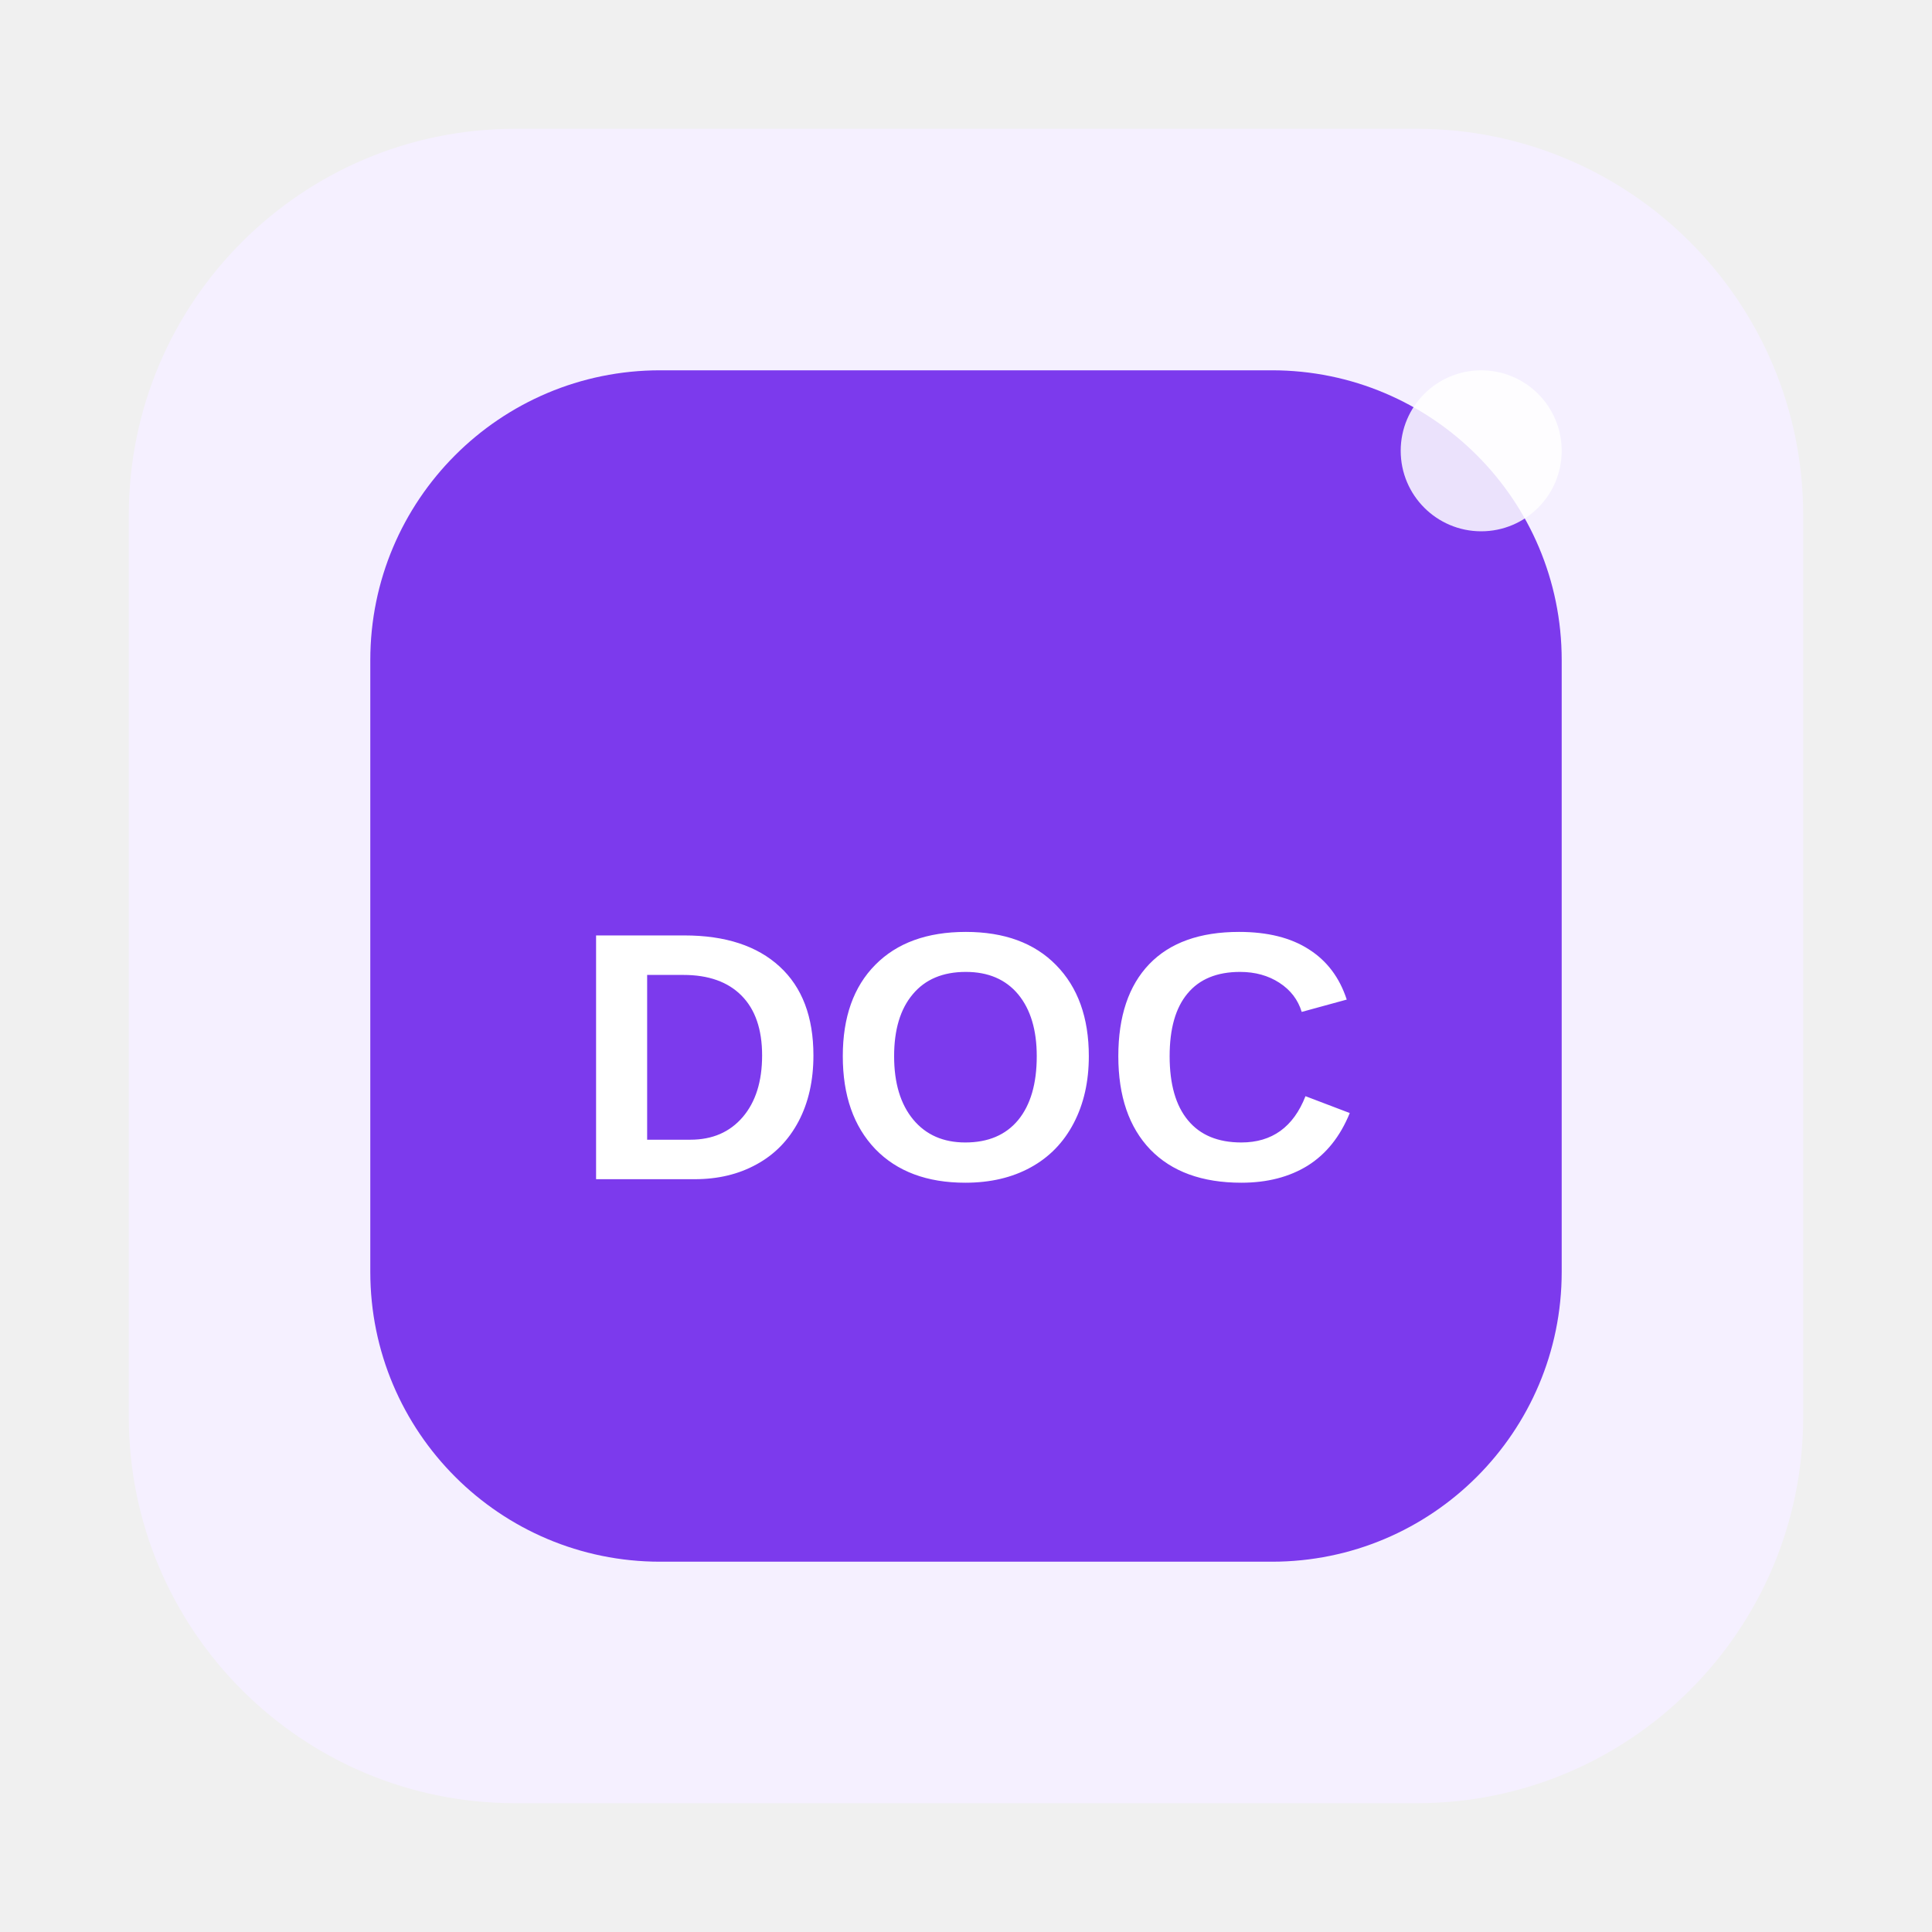
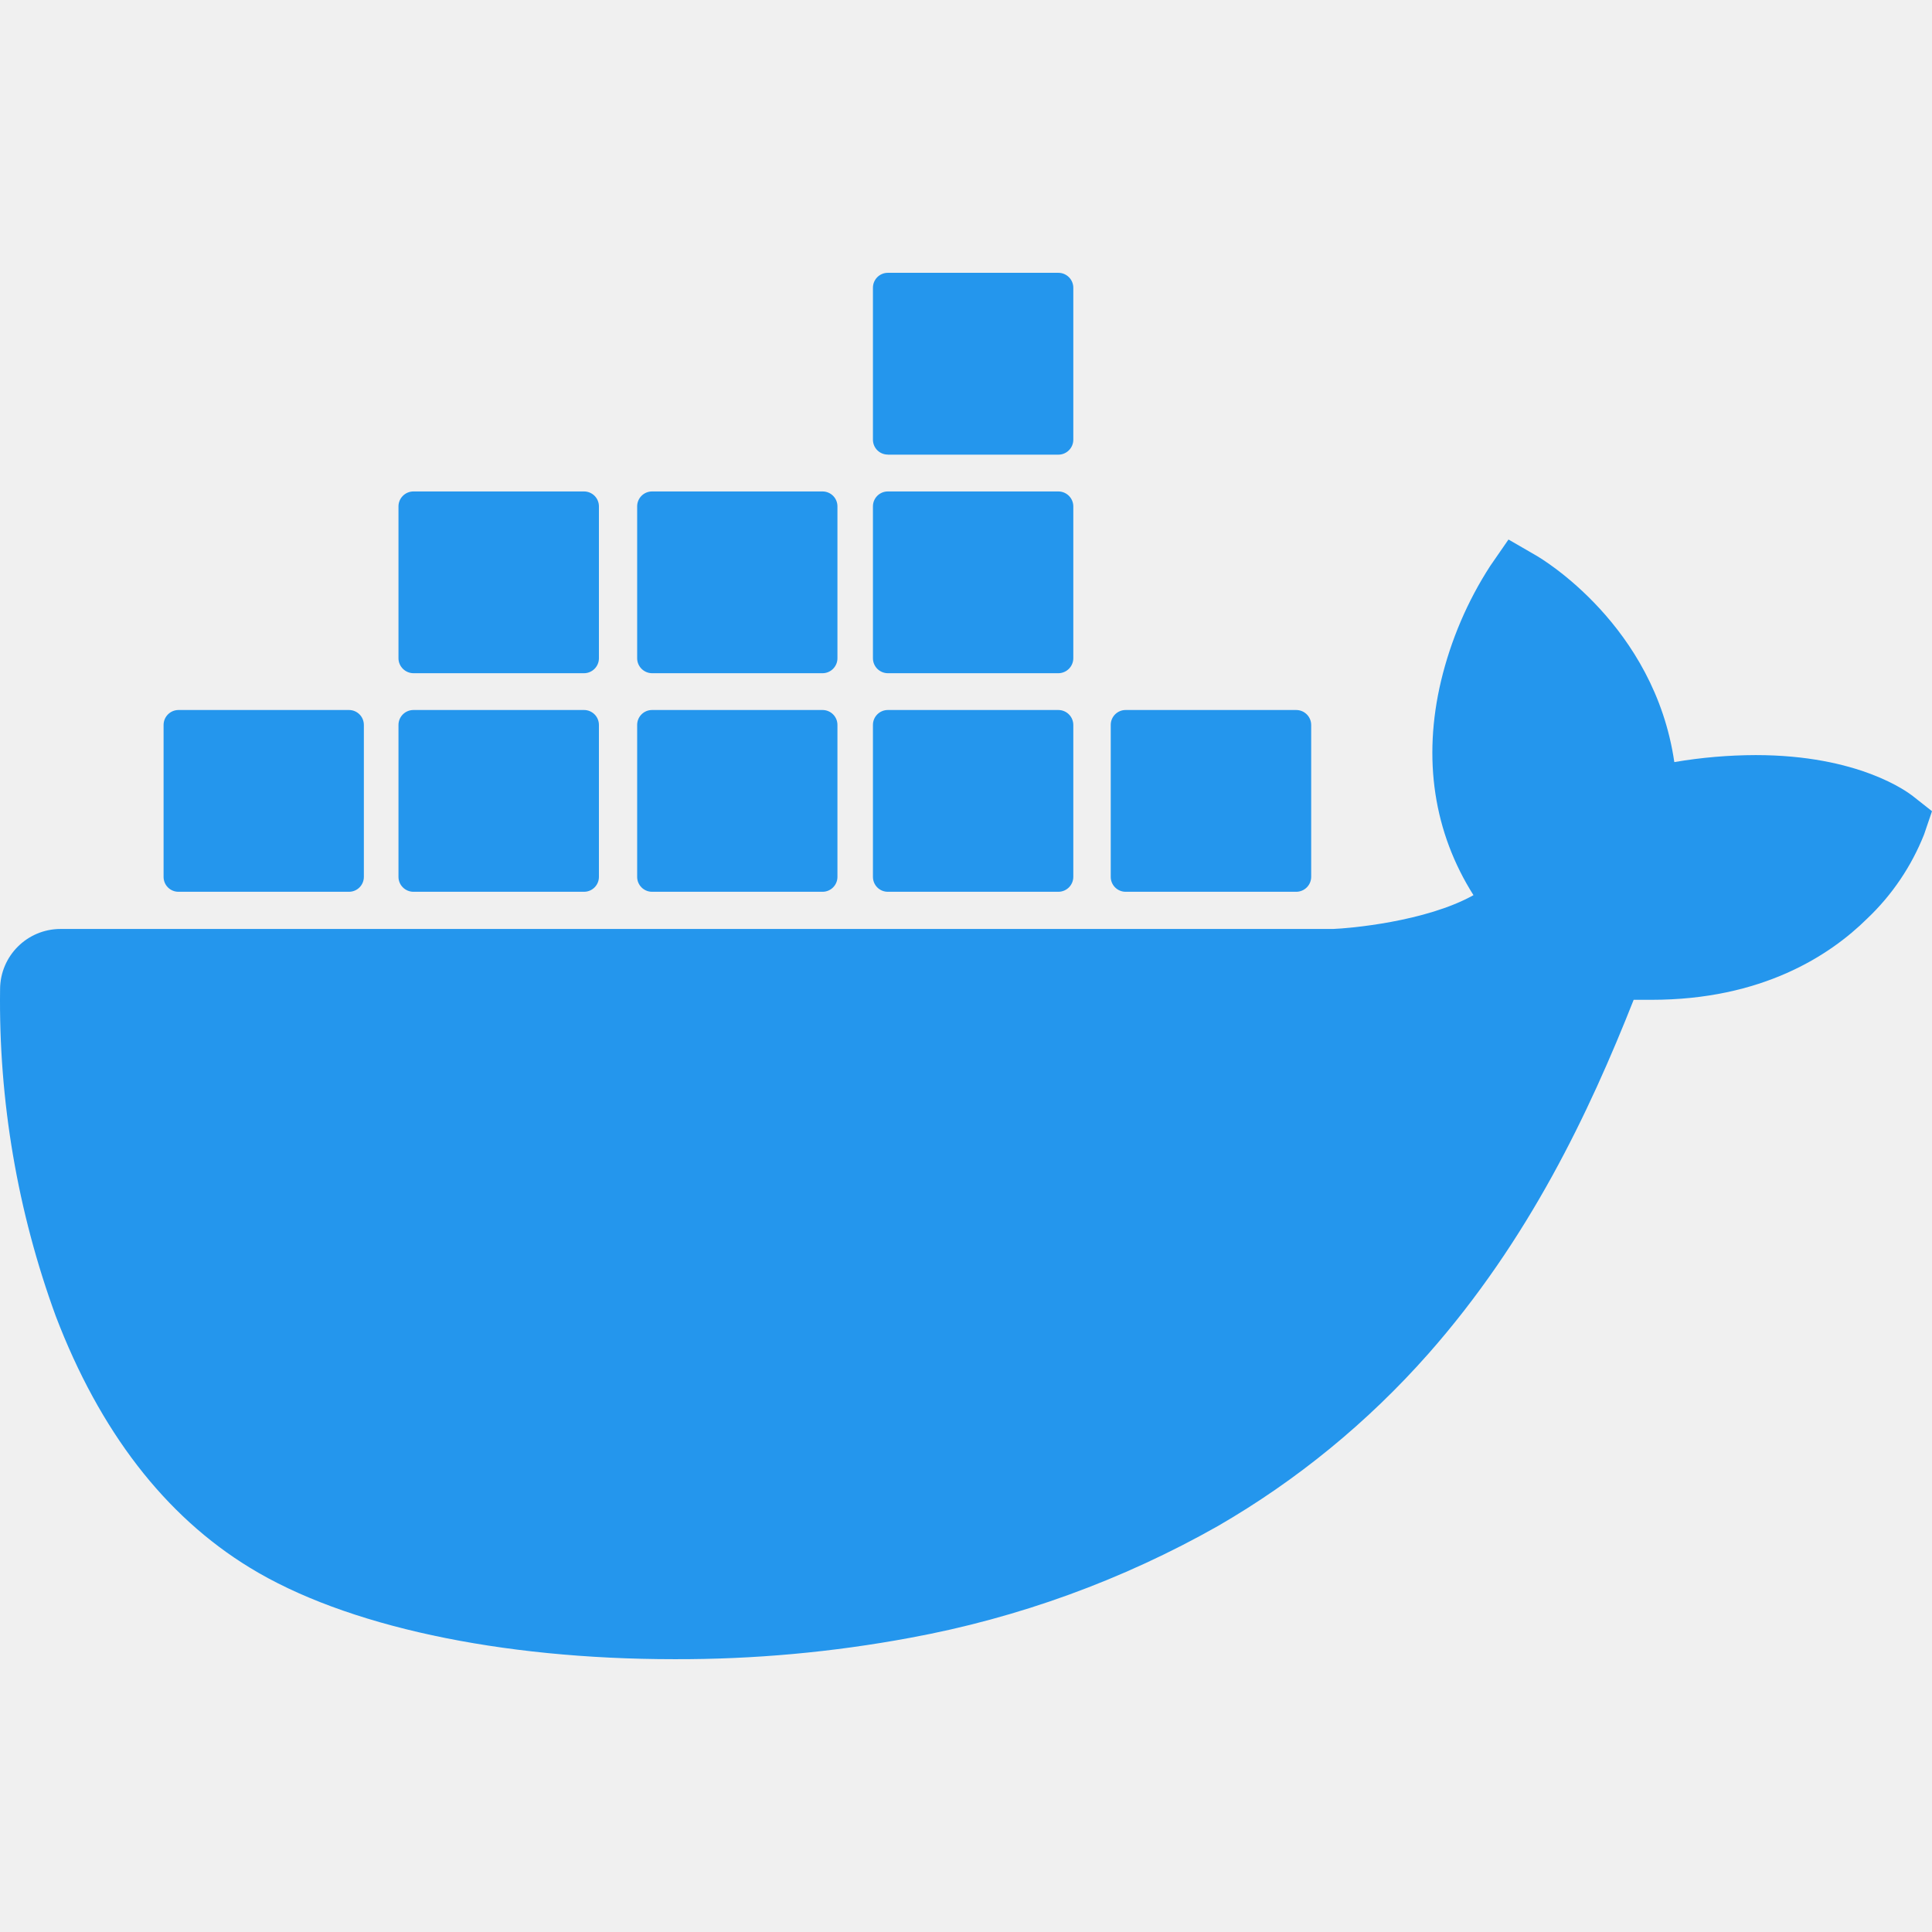
- <svg xmlns="http://www.w3.org/2000/svg" viewBox="0 0 120 120">
-   <rect x="8" y="8" width="104" height="104" rx="24" fill="#f5f0ff" />
-   <rect x="23" y="23" width="74" height="74" rx="18" fill="#7c3aed" />
-   <text x="60" y="67" text-anchor="middle" dominant-baseline="middle" font-family="Arial, Helvetica, sans-serif" font-size="22" font-weight="700" fill="#ffffff">DOC</text>
-   <circle cx="92" cy="28" r="5" fill="#ffffff" opacity=".85" />
+ <svg xmlns="http://www.w3.org/2000/svg" role="img" viewBox="0 0 24 24" fill="#2496ed">
+   <path d="M13.983 11.078h2.119a.186.186 0 00.186-.185V9.006a.186.186 0 00-.186-.186h-2.119a.185.185 0 00-.185.185v1.888c0 .102.083.185.185.185m-2.954-5.43h2.118a.186.186 0 00.186-.186V3.574a.186.186 0 00-.186-.185h-2.118a.185.185 0 00-.185.185v1.888c0 .102.082.185.185.185m0 2.716h2.118a.187.187 0 00.186-.186V6.29a.186.186 0 00-.186-.185h-2.118a.185.185 0 00-.185.185v1.887c0 .102.082.185.185.186m-2.93 0h2.12a.186.186 0 00.184-.186V6.29a.185.185 0 00-.185-.185H8.1a.185.185 0 00-.185.185v1.887c0 .102.083.185.185.186m-2.964 0h2.119a.186.186 0 00.185-.186V6.29a.185.185 0 00-.185-.185H5.136a.186.186 0 00-.186.185v1.887c0 .102.084.185.186.186m5.893 2.715h2.118a.186.186 0 00.186-.185V9.006a.186.186 0 00-.186-.186h-2.118a.185.185 0 00-.185.185v1.888c0 .102.082.185.185.185m-2.93 0h2.12a.185.185 0 00.184-.185V9.006a.185.185 0 00-.184-.186h-2.12a.185.185 0 00-.184.185v1.888c0 .102.083.185.185.185m-2.964 0h2.119a.185.185 0 00.185-.185V9.006a.185.185 0 00-.184-.186h-2.12a.186.186 0 00-.186.186v1.887c0 .102.084.185.186.185m-2.92 0h2.12a.185.185 0 00.184-.185V9.006a.185.185 0 00-.184-.186h-2.12a.186.186 0 00-.184.185v1.888c0 .102.082.185.185.185M23.763 9.89c-.065-.051-.672-.51-1.954-.51-.338.001-.676.03-1.01.087-.248-1.7-1.653-2.53-1.716-2.566l-.344-.199-.226.327c-.284.438-.49.922-.612 1.43-.23.97-.09 1.882.403 2.661-.595.332-1.55.413-1.744.42H.751a.751.751 0 00-.75.748 11.376 11.376 0 00.692 4.062c.545 1.428 1.355 2.48 2.41 3.124 1.18.723 3.1 1.137 5.275 1.137.983.003 1.963-.086 2.93-.266a12.248 12.248 0 003.823-1.389c.98-.567 1.86-1.288 2.61-2.136 1.252-1.418 1.998-2.997 2.553-4.4h.221c1.372 0 2.215-.549 2.68-1.009.309-.293.55-.65.707-1.046l.098-.288Z" />
</svg>
